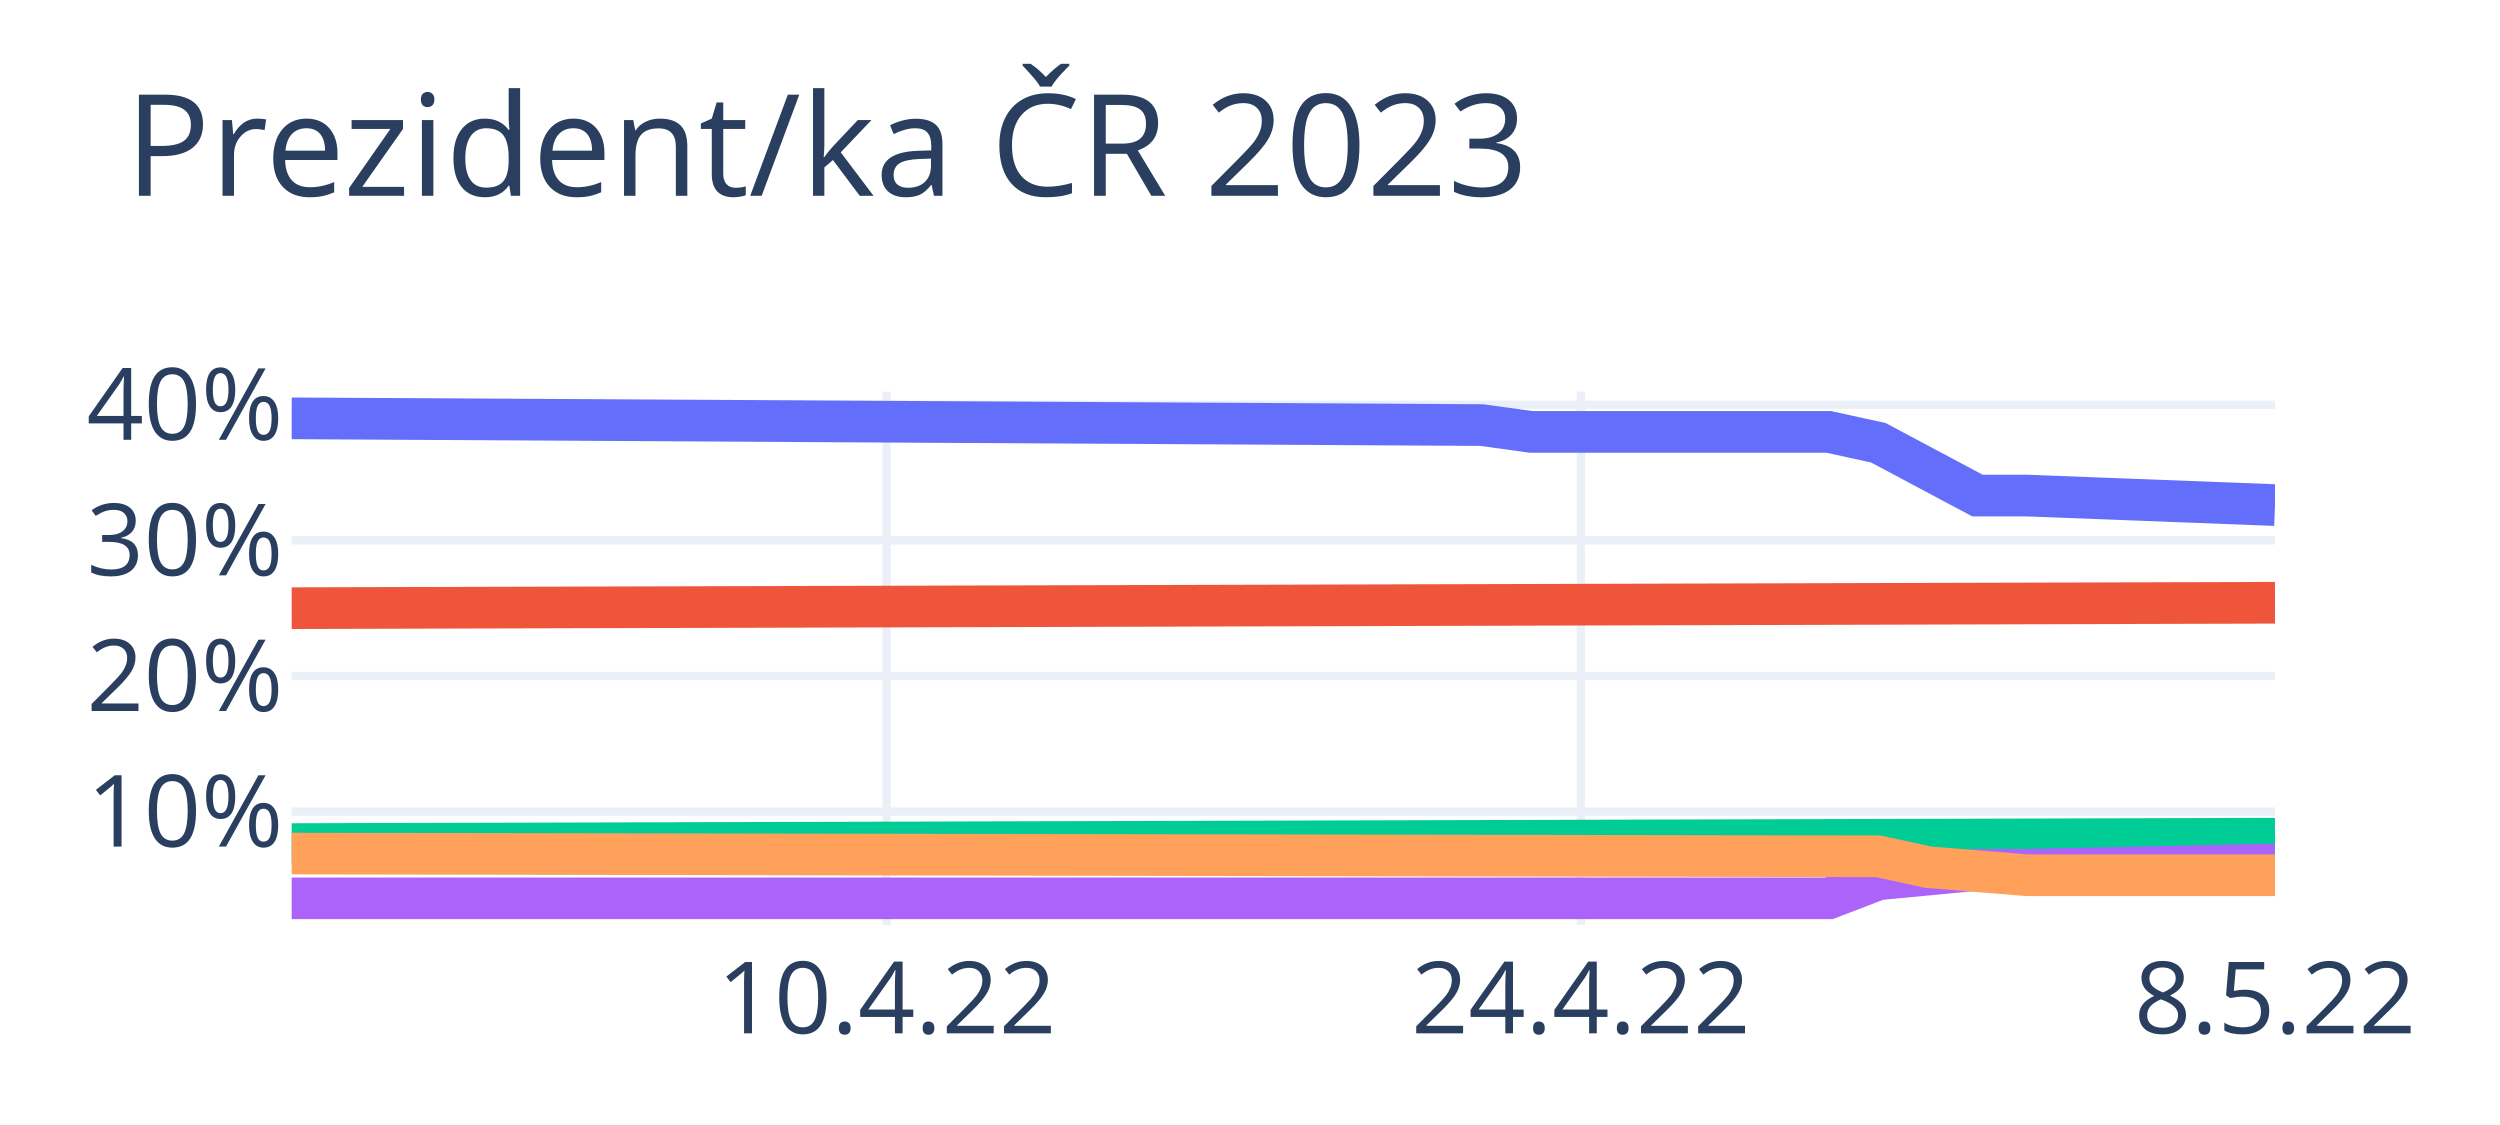
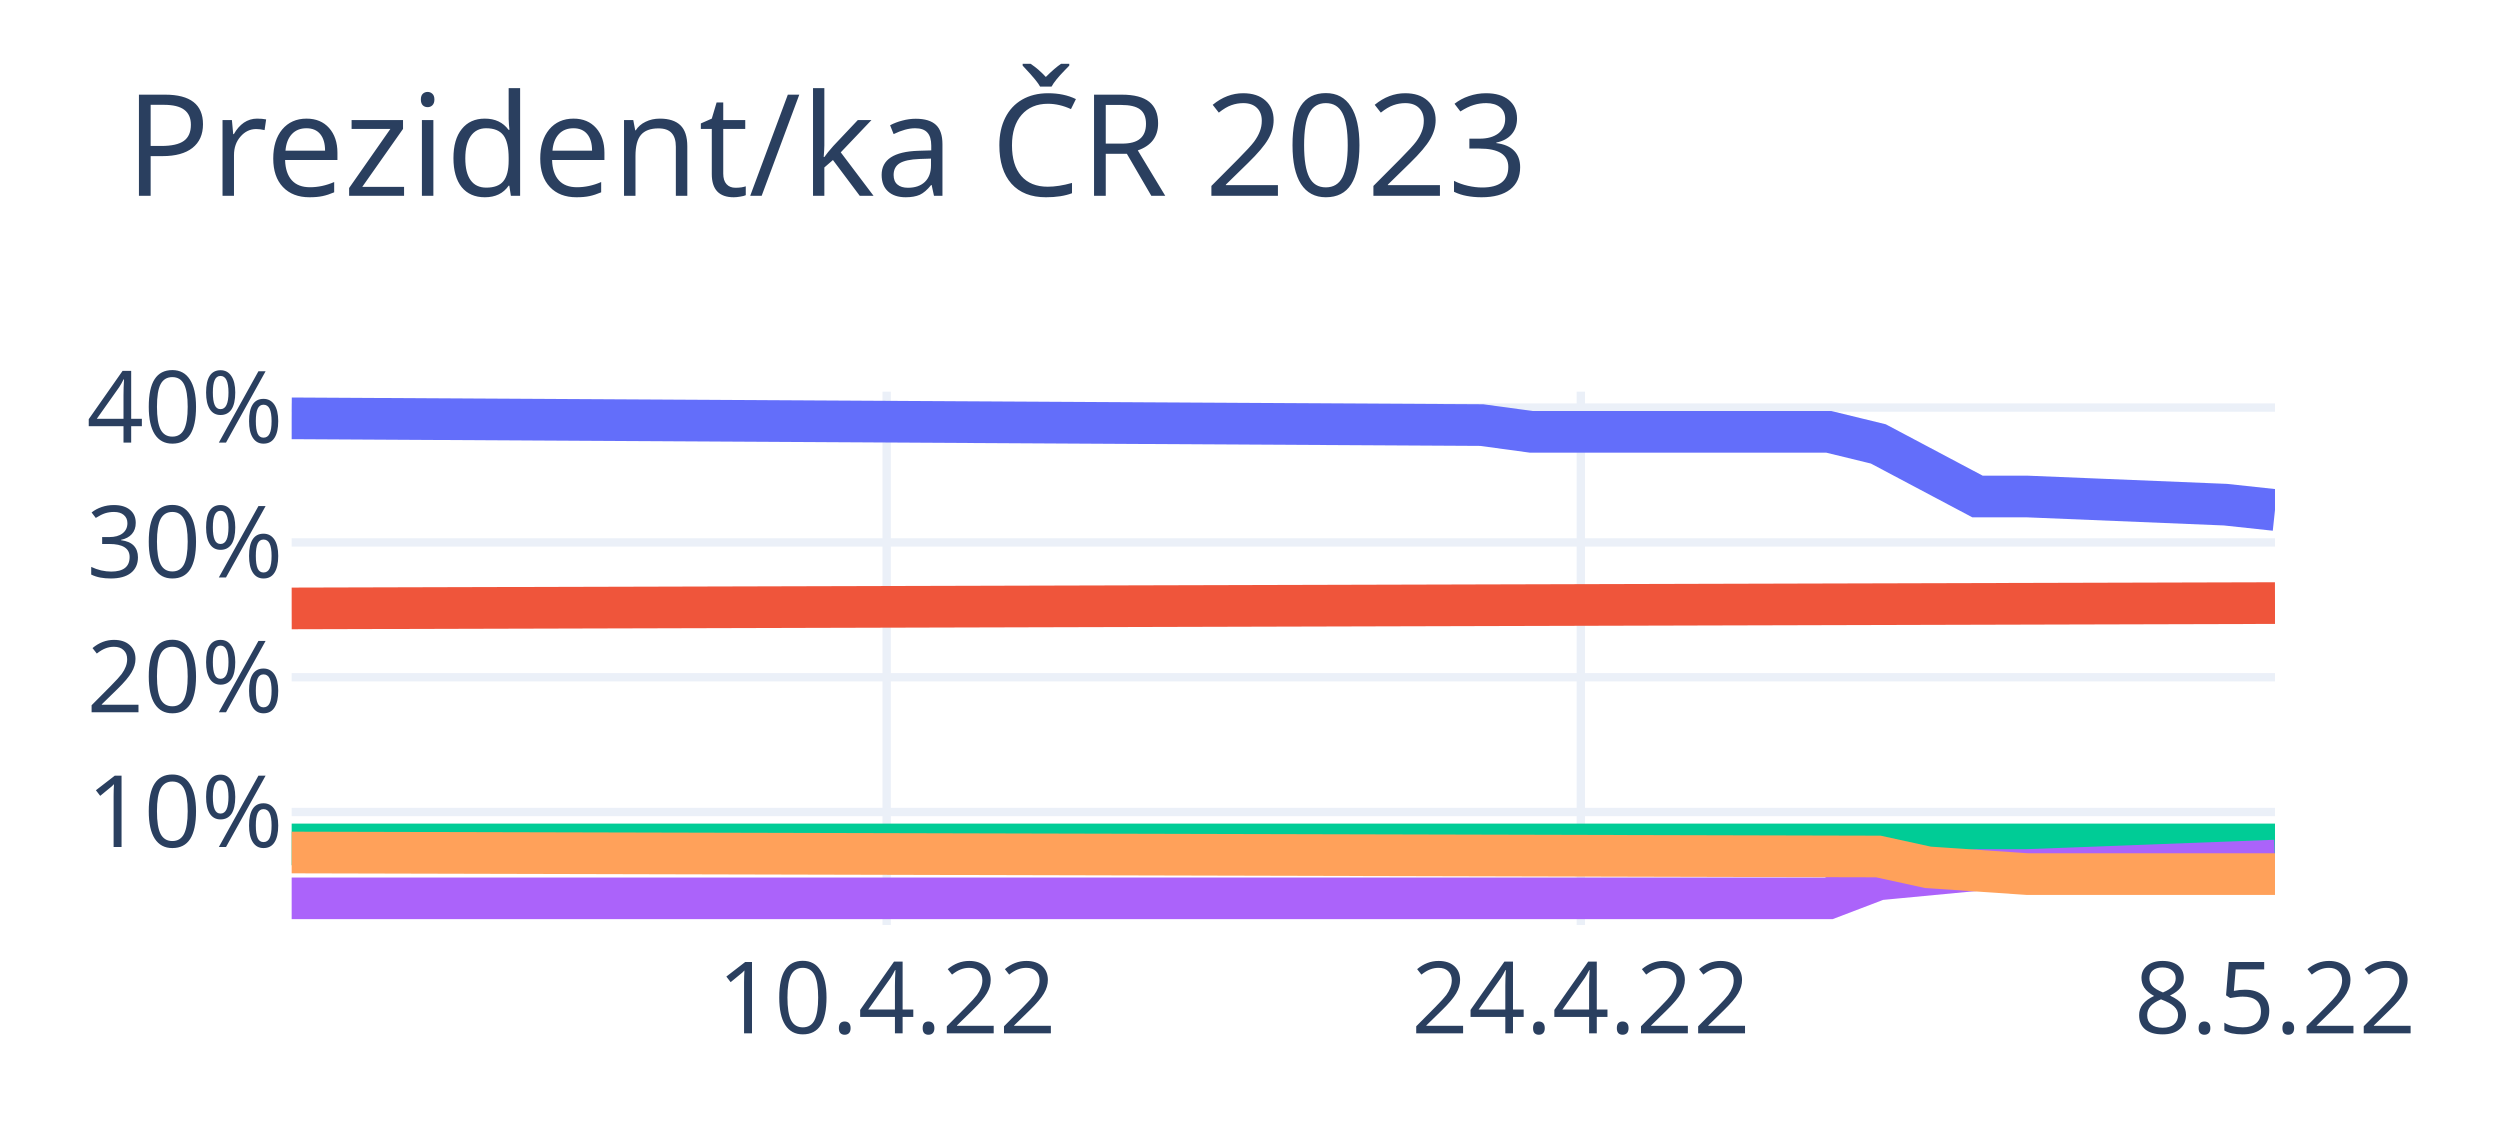
<svg xmlns="http://www.w3.org/2000/svg" class="main-svg" width="300" height="135" style="" viewBox="0 0 300 135">
  <rect x="0" y="0" width="300" height="135" style="fill: rgb(255, 255, 255); fill-opacity: 1;" />
-   <defs id="defs-098073">
+   <defs id="defs-9db32d">
    <g class="clips">
-       <clipPath id="clip098073xyplot" class="plotclip">
+       <clipPath id="clip9db32dxyplot" class="plotclip">
        <rect width="238" height="64" />
      </clipPath>
-       <clipPath class="axesclip" id="clip098073x">
+       <clipPath class="axesclip" id="clip9db32dx">
        <rect x="35" y="0" width="238" height="135" />
      </clipPath>
-       <clipPath class="axesclip" id="clip098073y">
+       <clipPath class="axesclip" id="clip9db32dy">
        <rect x="0" y="47" width="300" height="64" />
      </clipPath>
-       <clipPath class="axesclip" id="clip098073xy">
+       <clipPath class="axesclip" id="clip9db32dxy">
        <rect x="35" y="47" width="238" height="64" />
      </clipPath>
    </g>
    <g class="gradients" />
    <g class="patterns" />
  </defs>
  <g class="bglayer" />
  <g class="layer-below">
    <g class="imagelayer" />
    <g class="shapelayer" />
  </g>
  <g class="cartesianlayer">
    <g class="subplot xy">
      <g class="layer-subplot">
        <g class="shapelayer" />
        <g class="imagelayer" />
      </g>
      <g class="gridlayer">
        <g class="x">
          <path class="xgrid crisp" transform="translate(106.4,0)" d="M0,47v64" style="stroke: rgb(235, 240, 248); stroke-opacity: 1; stroke-width: 1px;" />
          <path class="xgrid crisp" transform="translate(189.7,0)" d="M0,47v64" style="stroke: rgb(235, 240, 248); stroke-opacity: 1; stroke-width: 1px;" />
        </g>
        <g class="y">
-           <path class="ygrid crisp" transform="translate(0,97.39)" d="M35,0h238" style="stroke: rgb(235, 240, 248); stroke-opacity: 1; stroke-width: 1px;" />
-           <path class="ygrid crisp" transform="translate(0,81.12)" d="M35,0h238" style="stroke: rgb(235, 240, 248); stroke-opacity: 1; stroke-width: 1px;" />
-           <path class="ygrid crisp" transform="translate(0,64.84)" d="M35,0h238" style="stroke: rgb(235, 240, 248); stroke-opacity: 1; stroke-width: 1px;" />
-           <path class="ygrid crisp" transform="translate(0,48.57)" d="M35,0h238" style="stroke: rgb(235, 240, 248); stroke-opacity: 1; stroke-width: 1px;" />
+           <path class="ygrid crisp" transform="translate(0,97.44)" d="M35,0h238" style="stroke: rgb(235, 240, 248); stroke-opacity: 1; stroke-width: 1px;" />
+           <path class="ygrid crisp" transform="translate(0,81.27)" d="M35,0h238" style="stroke: rgb(235, 240, 248); stroke-opacity: 1; stroke-width: 1px;" />
+           <path class="ygrid crisp" transform="translate(0,65.09)" d="M35,0h238" style="stroke: rgb(235, 240, 248); stroke-opacity: 1; stroke-width: 1px;" />
+           <path class="ygrid crisp" transform="translate(0,48.91)" d="M35,0h238" style="stroke: rgb(235, 240, 248); stroke-opacity: 1; stroke-width: 1px;" />
        </g>
      </g>
      <g class="zerolinelayer" />
      <path class="xlines-below" />
      <path class="ylines-below" />
      <g class="overlines-below" />
      <g class="xaxislayer-below" />
      <g class="yaxislayer-below" />
      <g class="overaxes-below" />
-       <g class="plot" transform="translate(35,47)" clip-path="url(#clip098073xyplot)">
+       <g class="plot" transform="translate(35,47)" clip-path="url(#clip9db32dxyplot)">
        <g class="scatterlayer mlayer">
-           <g class="trace scatter trace1a65e4" style="stroke-miterlimit: 2; opacity: 1;">
+           <g class="trace scatter tracec150be" style="stroke-miterlimit: 2; opacity: 1;">
            <g class="fills" />
            <g class="errorbars" />
            <g class="lines">
-               <path class="js-line" d="M0,3.2L142.8,4.01L148.75,4.83L184.45,4.83L190.4,6.13L202.3,12.47L208.25,12.47L238,13.61" style="vector-effect: non-scaling-stroke; fill: none; stroke: rgb(99, 110, 250); stroke-opacity: 1; stroke-width: 5px; opacity: 1;" />
+               <path class="js-line" d="M0,3.2L142.8,4.01L148.75,4.82L184.45,4.82L190.4,6.27L202.3,12.58L208.25,12.58L232.05,13.56L238,14.2" style="vector-effect: non-scaling-stroke; fill: none; stroke: rgb(99, 110, 250); stroke-opacity: 1; stroke-width: 5px; opacity: 1;" />
            </g>
            <g class="points" />
            <g class="text" />
          </g>
-           <g class="trace scatter trace72782c" style="stroke-miterlimit: 2; opacity: 1;">
+           <g class="trace scatter trace90b5dc" style="stroke-miterlimit: 2; opacity: 1;">
            <g class="fills" />
            <g class="errorbars" />
            <g class="lines">
-               <path class="js-line" d="M0,25.98L238,25.33" style="vector-effect: non-scaling-stroke; fill: none; stroke: rgb(239, 85, 59); stroke-opacity: 1; stroke-width: 5px; opacity: 1;" />
+               <path class="js-line" d="M0,26.01L238,25.37" style="vector-effect: non-scaling-stroke; fill: none; stroke: rgb(239, 85, 59); stroke-opacity: 1; stroke-width: 5px; opacity: 1;" />
            </g>
            <g class="points" />
            <g class="text" />
          </g>
-           <g class="trace scatter traceea8a7f" style="stroke-miterlimit: 2; opacity: 1;">
+           <g class="trace scatter tracecfd637" style="stroke-miterlimit: 2; opacity: 1;">
            <g class="fills" />
            <g class="errorbars" />
            <g class="lines">
-               <path class="js-line" d="M0,54.29L238,53.64" style="vector-effect: non-scaling-stroke; fill: none; stroke: rgb(0, 204, 150); stroke-opacity: 1; stroke-width: 5px; opacity: 1;" />
+               <path class="js-line" d="M0,54.33L238,54.33" style="vector-effect: non-scaling-stroke; fill: none; stroke: rgb(0, 204, 150); stroke-opacity: 1; stroke-width: 5px; opacity: 1;" />
            </g>
            <g class="points" />
            <g class="text" />
          </g>
-           <g class="trace scatter trace3365f6" style="stroke-miterlimit: 2; opacity: 1;">
+           <g class="trace scatter trace5e4715" style="stroke-miterlimit: 2; opacity: 1;">
            <g class="fills" />
            <g class="errorbars" />
            <g class="lines">
-               <path class="js-line" d="M0,60.8L184.45,60.8L190.4,58.52L202.3,57.38L208.25,57.38L238,56.73" style="vector-effect: non-scaling-stroke; fill: none; stroke: rgb(171, 99, 250); stroke-opacity: 1; stroke-width: 5px; opacity: 1;" />
+               <path class="js-line" d="M0,60.8L184.45,60.8L190.4,58.53L202.3,57.4L208.25,57.4L238,56.27" style="vector-effect: non-scaling-stroke; fill: none; stroke: rgb(171, 99, 250); stroke-opacity: 1; stroke-width: 5px; opacity: 1;" />
            </g>
            <g class="points" />
            <g class="text" />
          </g>
-           <g class="trace scatter traceb12c7c" style="stroke-miterlimit: 2; opacity: 1;">
+           <g class="trace scatter traceb2e4a1" style="stroke-miterlimit: 2; opacity: 1;">
            <g class="fills" />
            <g class="errorbars" />
            <g class="lines">
-               <path class="js-line" d="M0,55.43L190.4,55.76L196.35,57.06L208.25,58.03L214.2,58.03L238,58.03" style="vector-effect: non-scaling-stroke; fill: none; stroke: rgb(255, 161, 90); stroke-opacity: 1; stroke-width: 5px; opacity: 1;" />
+               <path class="js-line" d="M0,55.3L190.4,55.78L196.35,57.08L208.25,57.89L214.2,57.89L238,57.89" style="vector-effect: non-scaling-stroke; fill: none; stroke: rgb(255, 161, 90); stroke-opacity: 1; stroke-width: 5px; opacity: 1;" />
            </g>
            <g class="points" />
            <g class="text" />
          </g>
        </g>
      </g>
      <g class="overplot" />
      <path class="xlines-above crisp" d="M0,0" style="fill: none;" />
      <path class="ylines-above crisp" d="M0,0" style="fill: none;" />
      <g class="overlines-above" />
      <g class="xaxislayer-above">
        <g class="xtick">
          <text text-anchor="middle" x="0" y="124" transform="translate(106.4,0)" style="font-family: 'Open Sans', verdana, arial, sans-serif; font-size: 12px; fill: rgb(42, 63, 95); fill-opacity: 1; white-space: pre; opacity: 1;">10.4.22</text>
        </g>
        <g class="xtick">
          <text text-anchor="middle" x="0" y="124" style="font-family: 'Open Sans', verdana, arial, sans-serif; font-size: 12px; fill: rgb(42, 63, 95); fill-opacity: 1; white-space: pre; opacity: 1;" transform="translate(189.7,0)">24.4.22</text>
        </g>
        <g class="xtick">
          <text text-anchor="middle" x="0" y="124" style="font-family: 'Open Sans', verdana, arial, sans-serif; font-size: 12px; fill: rgb(42, 63, 95); fill-opacity: 1; white-space: pre; opacity: 1;" transform="translate(273,0)">8.5.22</text>
        </g>
      </g>
      <g class="yaxislayer-above">
        <g class="ytick">
-           <text text-anchor="end" x="34" y="4.2" transform="translate(0,97.39)" style="font-family: 'Open Sans', verdana, arial, sans-serif; font-size: 12px; fill: rgb(42, 63, 95); fill-opacity: 1; white-space: pre; opacity: 1;">10%</text>
+           <text text-anchor="end" x="34" y="4.2" transform="translate(0,97.44)" style="font-family: 'Open Sans', verdana, arial, sans-serif; font-size: 12px; fill: rgb(42, 63, 95); fill-opacity: 1; white-space: pre; opacity: 1;">10%</text>
        </g>
        <g class="ytick">
-           <text text-anchor="end" x="34" y="4.2" style="font-family: 'Open Sans', verdana, arial, sans-serif; font-size: 12px; fill: rgb(42, 63, 95); fill-opacity: 1; white-space: pre; opacity: 1;" transform="translate(0,81.12)">20%</text>
+           <text text-anchor="end" x="34" y="4.2" style="font-family: 'Open Sans', verdana, arial, sans-serif; font-size: 12px; fill: rgb(42, 63, 95); fill-opacity: 1; white-space: pre; opacity: 1;" transform="translate(0,81.27)">20%</text>
        </g>
        <g class="ytick">
-           <text text-anchor="end" x="34" y="4.2" style="font-family: 'Open Sans', verdana, arial, sans-serif; font-size: 12px; fill: rgb(42, 63, 95); fill-opacity: 1; white-space: pre; opacity: 1;" transform="translate(0,64.84)">30%</text>
+           <text text-anchor="end" x="34" y="4.2" style="font-family: 'Open Sans', verdana, arial, sans-serif; font-size: 12px; fill: rgb(42, 63, 95); fill-opacity: 1; white-space: pre; opacity: 1;" transform="translate(0,65.09)">30%</text>
        </g>
        <g class="ytick">
-           <text text-anchor="end" x="34" y="4.2" style="font-family: 'Open Sans', verdana, arial, sans-serif; font-size: 12px; fill: rgb(42, 63, 95); fill-opacity: 1; white-space: pre; opacity: 1;" transform="translate(0,48.57)">40%</text>
+           <text text-anchor="end" x="34" y="4.2" style="font-family: 'Open Sans', verdana, arial, sans-serif; font-size: 12px; fill: rgb(42, 63, 95); fill-opacity: 1; white-space: pre; opacity: 1;" transform="translate(0,48.91)">40%</text>
        </g>
      </g>
      <g class="overaxes-above" />
    </g>
  </g>
  <g class="polarlayer" />
  <g class="smithlayer" />
  <g class="ternarylayer" />
  <g class="geolayer" />
  <g class="funnelarealayer" />
  <g class="pielayer" />
  <g class="iciclelayer" />
  <g class="treemaplayer" />
  <g class="sunburstlayer" />
  <g class="glimages" />
-   <defs id="topdefs-098073">
+   <defs id="topdefs-9db32d">
    <g class="clips" />
  </defs>
  <g class="layer-above">
    <g class="imagelayer" />
    <g class="shapelayer" />
  </g>
  <g class="infolayer">
    <g class="g-gtitle">
      <text class="gtitle" x="15" y="23.5" text-anchor="start" dy="0em" style="font-family: 'Open Sans', verdana, arial, sans-serif; font-size: 17px; fill: rgb(42, 63, 95); opacity: 1; font-weight: normal; white-space: pre;">Prezident/ka ČR 2023</text>
    </g>
    <g class="g-xtitle" />
    <g class="g-ytitle" />
  </g>
</svg>
